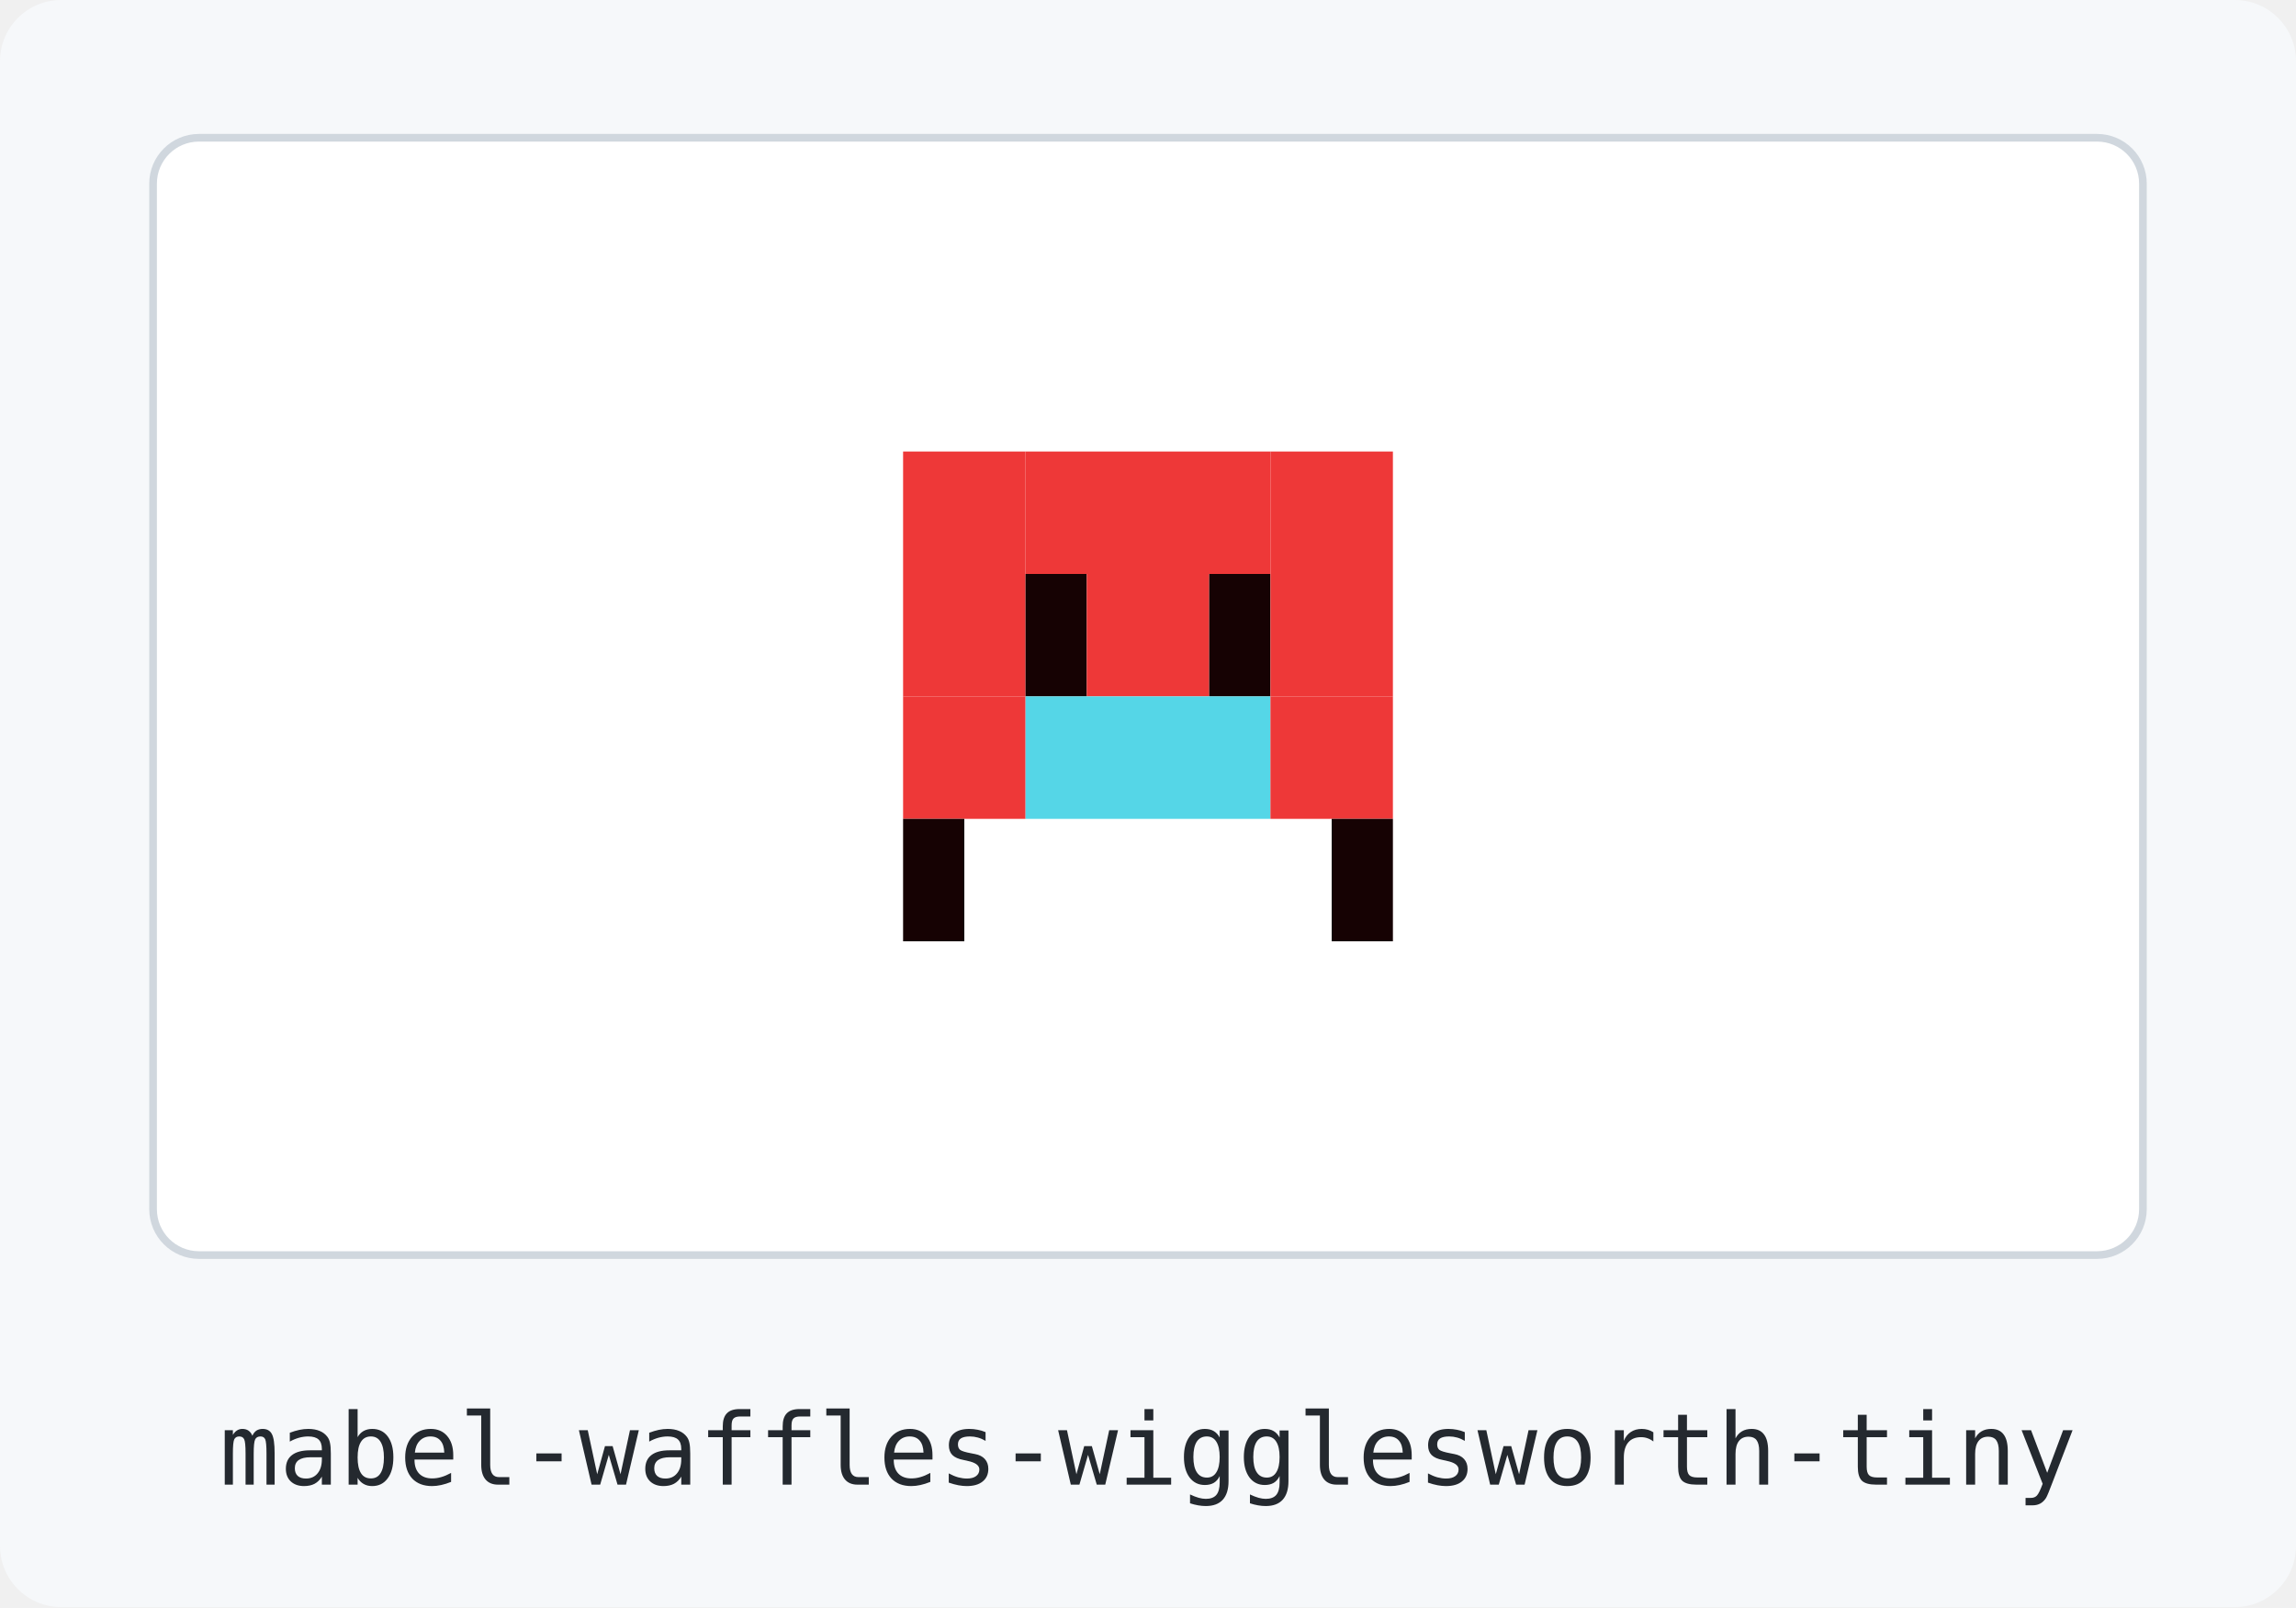
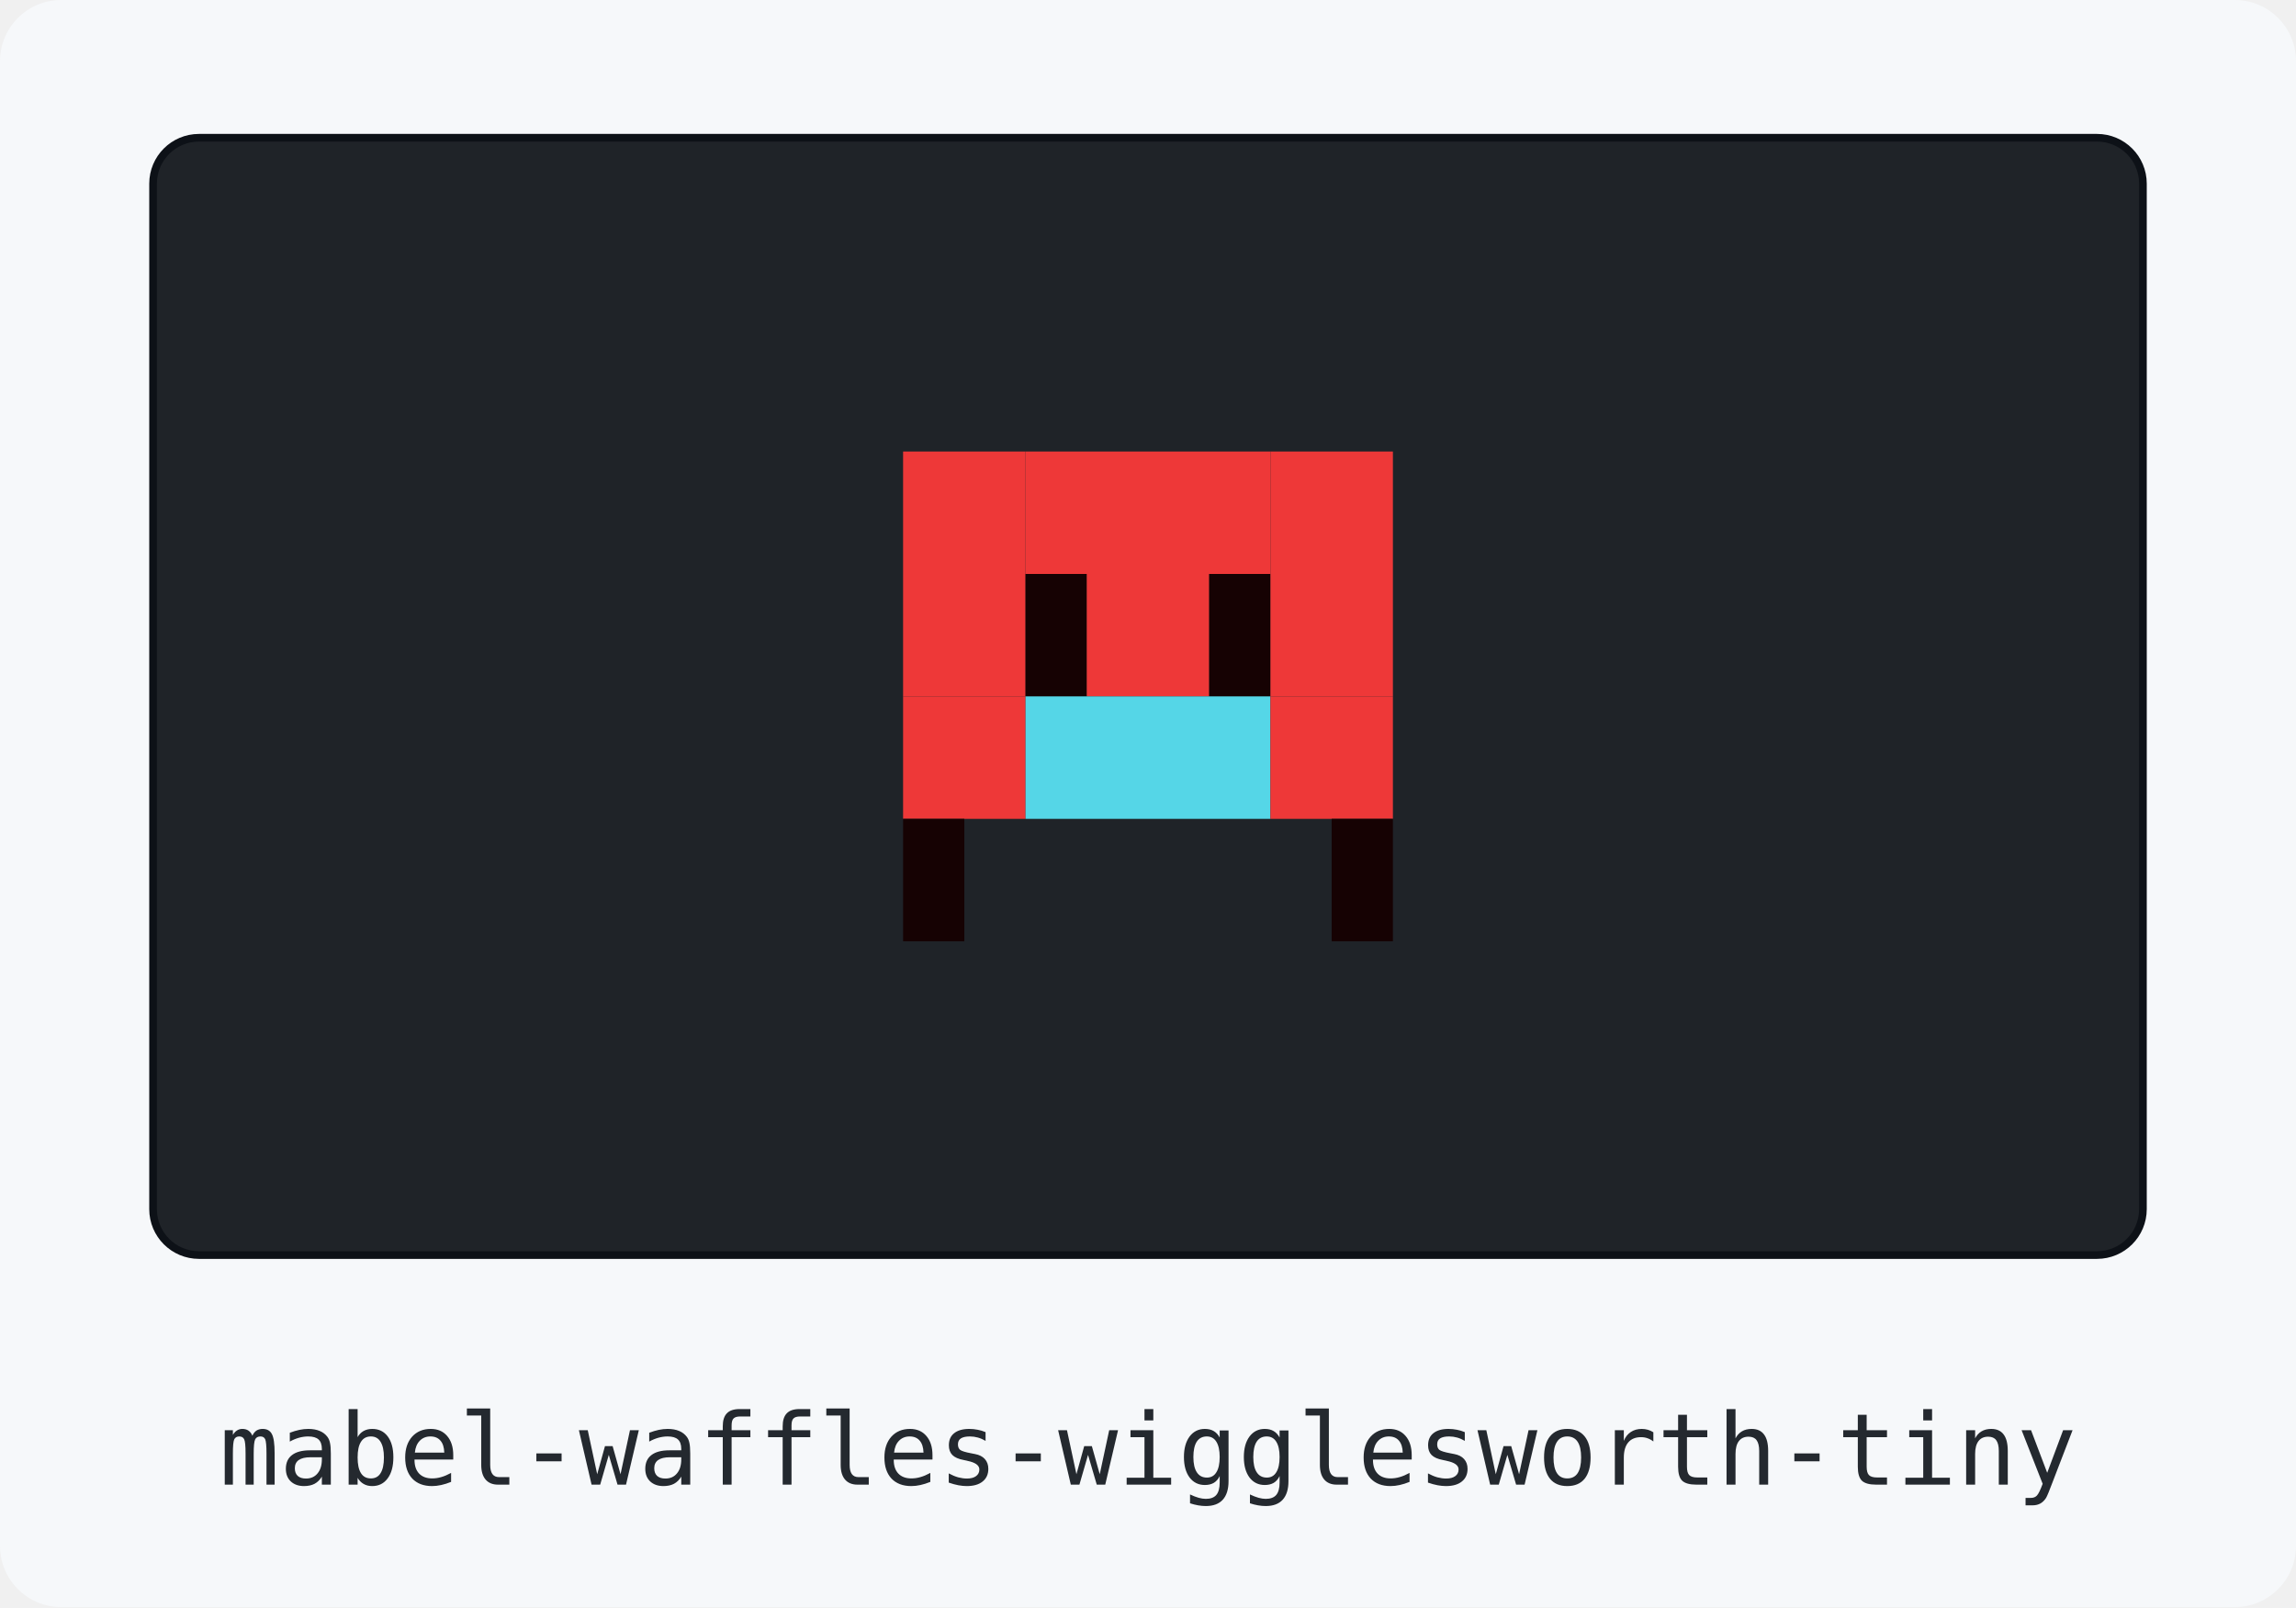
<svg xmlns="http://www.w3.org/2000/svg" width="300" height="210" viewBox="0 0 300 210" role="img" aria-label="mabel-waffles-wigglesworth-tiny clingon">
  <rect width="300" height="210" rx="8" fill="#f6f8fa" />
-   <rect x="20" y="18" width="260" height="146" rx="6" fill="#ffffff" stroke="#d0d7de" />
+   <rect x="20" y="18" width="260" height="146" rx="6" fill="#1f2328" stroke="#0d1117" />
  <rect x="118" y="59" width="16" height="16" fill="#ee3838" />
  <rect x="134" y="59" width="16" height="16" fill="#ee3838" />
  <rect x="150" y="59" width="16" height="16" fill="#ee3838" />
  <rect x="166" y="59" width="16" height="16" fill="#ee3838" />
  <rect x="118" y="75" width="16" height="16" fill="#ee3838" />
  <rect x="134" y="75" width="8" height="16" fill="#160203" />
  <rect x="142" y="75" width="8" height="16" fill="#ee3838" />
  <rect x="150" y="75" width="8" height="16" fill="#ee3838" />
  <rect x="158" y="75" width="8" height="16" fill="#160203" />
  <rect x="166" y="75" width="16" height="16" fill="#ee3838" />
  <rect x="118" y="91" width="16" height="16" fill="#ee3838" />
  <rect x="134" y="91" width="16" height="16" fill="#55d6e7" />
  <rect x="150" y="91" width="16" height="16" fill="#55d6e7" />
  <rect x="166" y="91" width="16" height="16" fill="#ee3838" />
  <rect x="118" y="107" width="8" height="16" fill="#160203" />
  <rect x="174" y="107" width="8" height="16" fill="#160203" />
  <text x="150" y="194" text-anchor="middle" font-family="ui-monospace, SFMono-Regular, Menlo, Consolas, monospace" font-size="13" font-weight="400" fill="#24292f">mabel-waffles-wigglesworth-tiny</text>
</svg>
